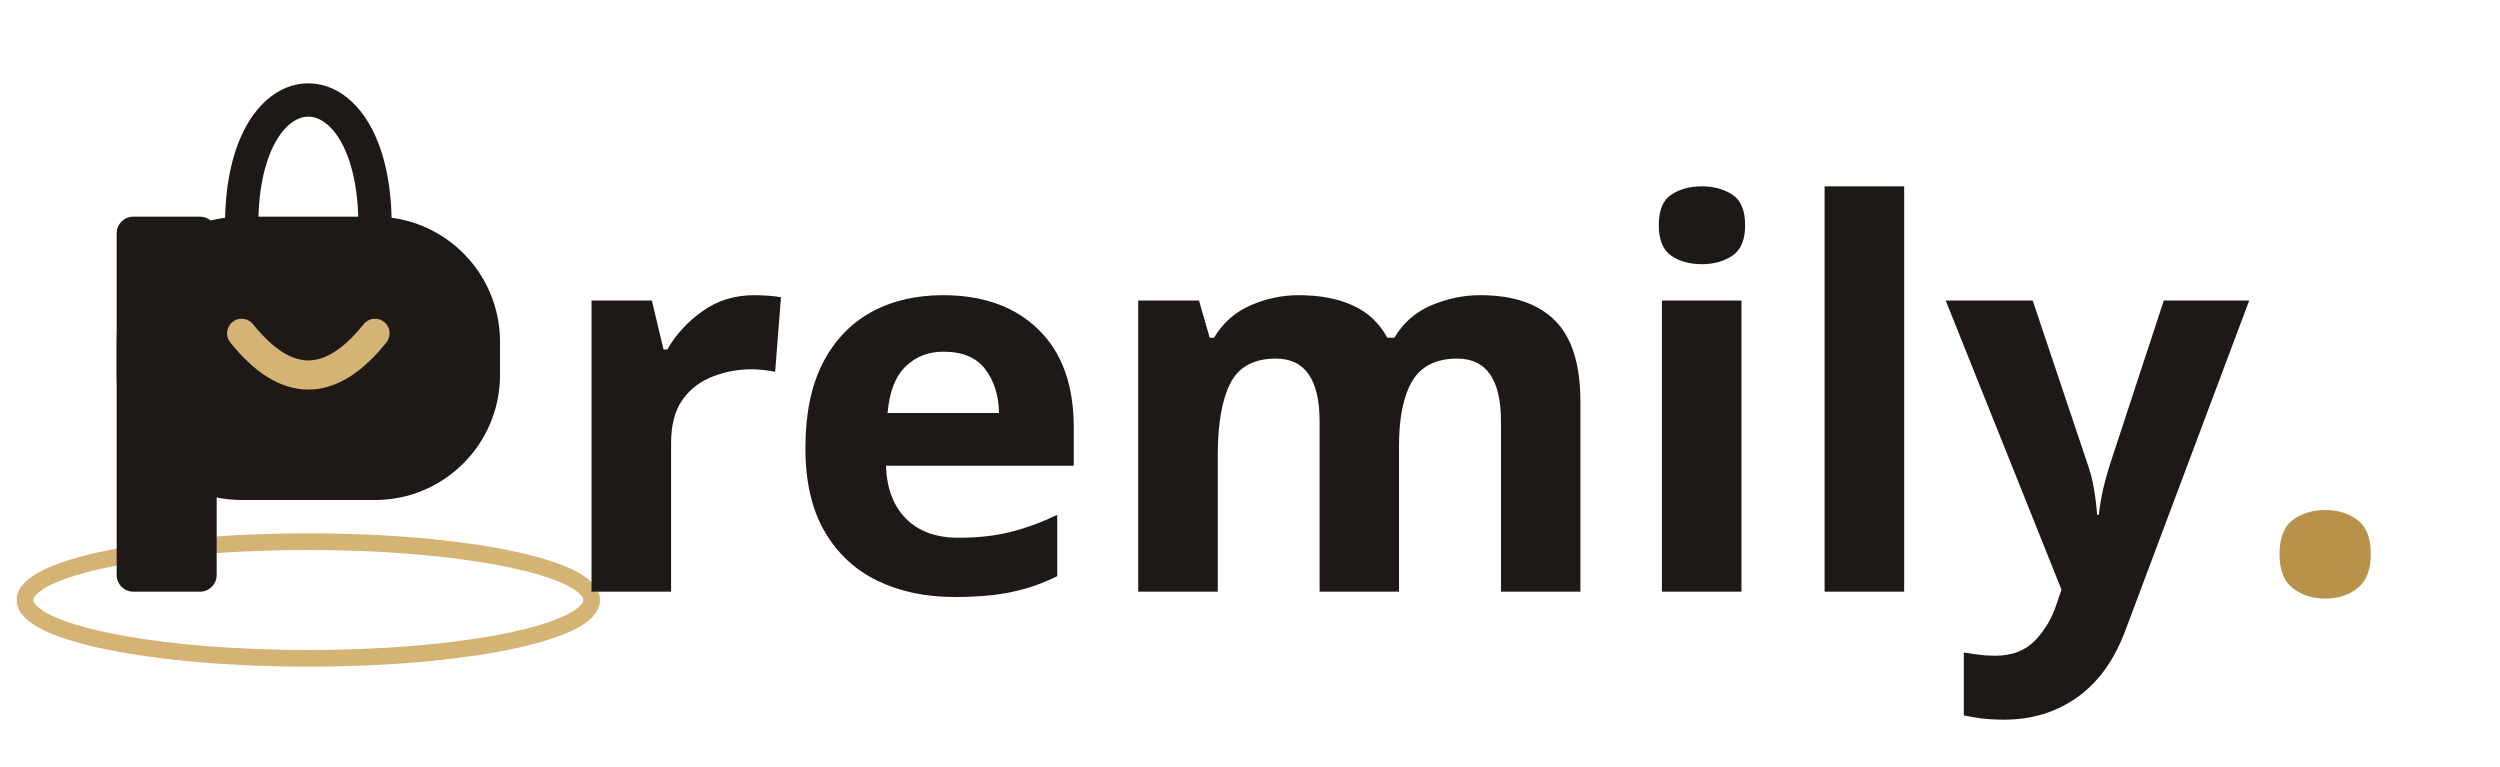
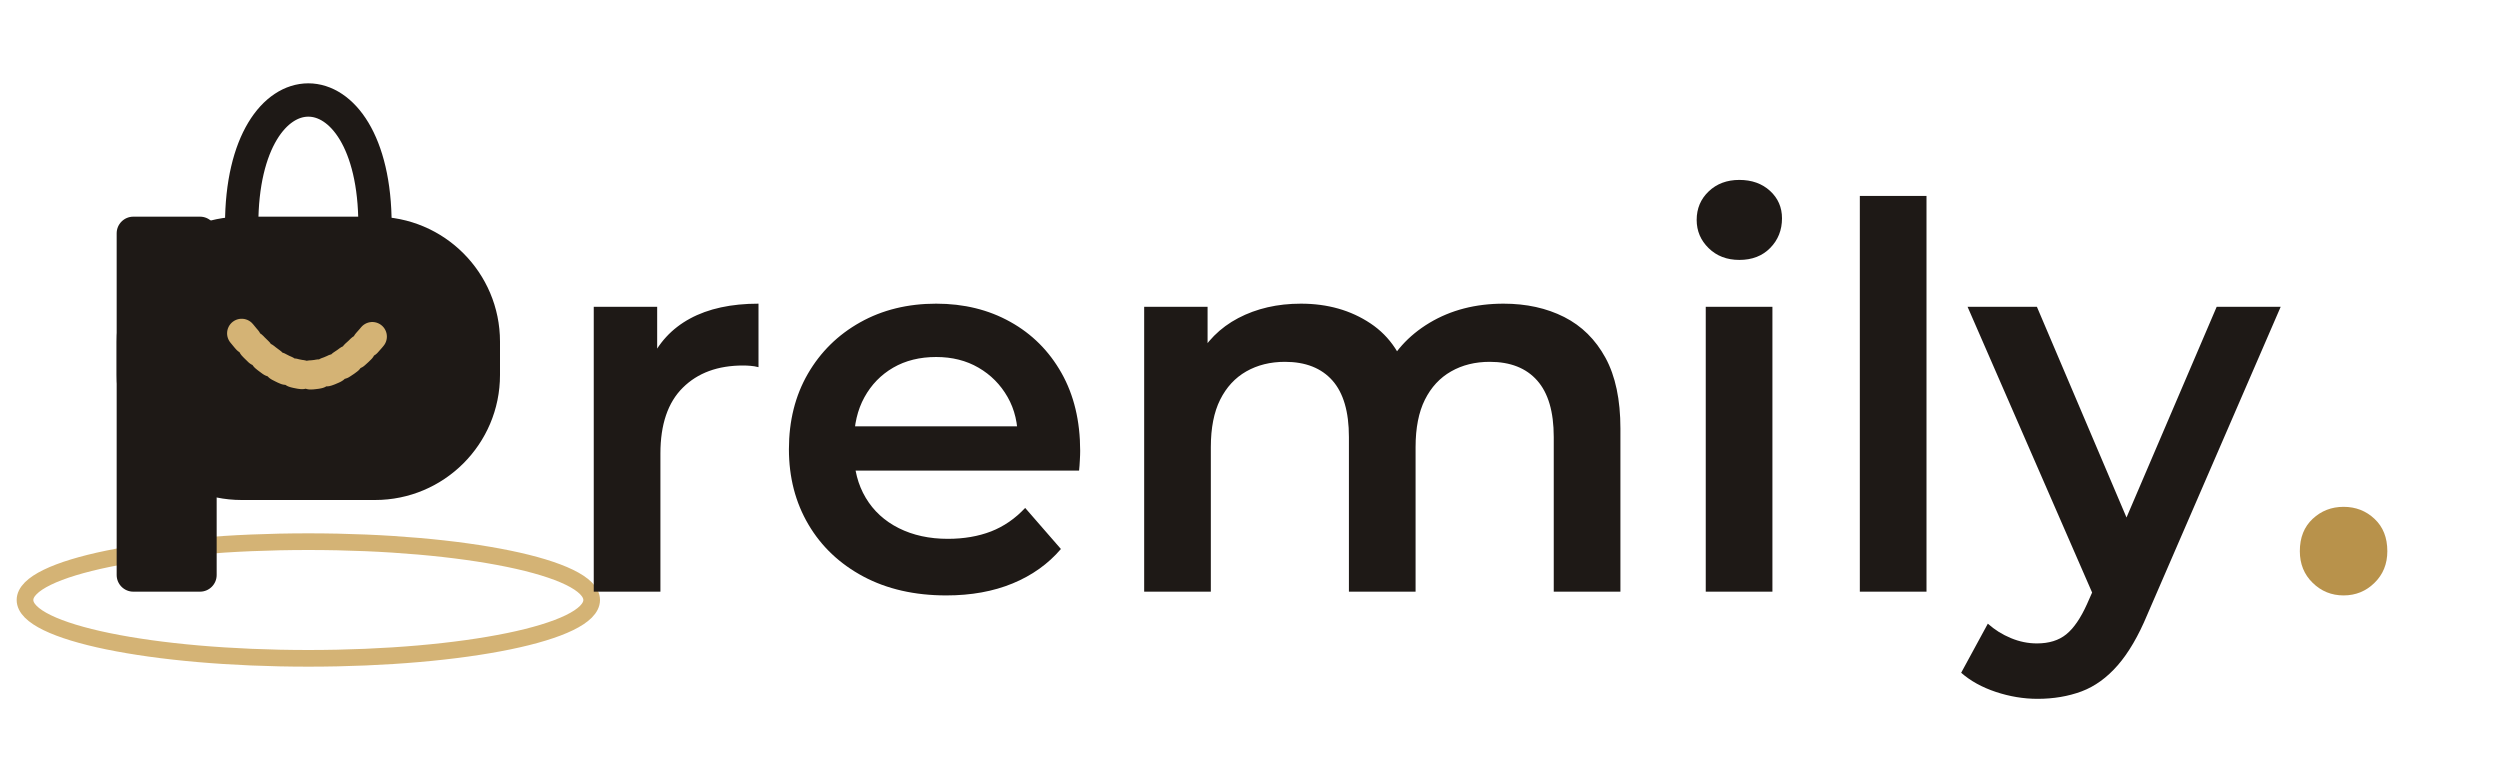
- <svg xmlns="http://www.w3.org/2000/svg" class="premily-logo" viewBox="56 54 300 92" height="40" role="img" aria-label="Premily">
+ <svg xmlns="http://www.w3.org/2000/svg" class="premily-logo-b" viewBox="56 54 300 92" height="40" role="img" aria-label="Premily">
  <defs>
-     <clipPath id="pl-shape">
+     <clipPath id="plb-shape">
      <rect x="70" y="80" width="12" height="45" rx="2" />
      <rect x="70" y="80" width="46" height="34" rx="15" />
-       <text class="pl-word" x="122" y="125">remily.</text>
+       <path d="M127.25 125V90.82H134.86V100.23L133.97 97.48Q135.5 94.02 138.8 92.23Q142.1 90.44 147.02 90.44V98.06Q146.51 97.93 146.06 97.9Q145.62 97.86 145.17 97.86Q140.62 97.86 137.94 100.52Q135.25 103.18 135.25 108.42V125Z M169.55 125.45Q163.86 125.45 159.6 123.18Q155.34 120.9 153.01 116.94Q150.67 112.97 150.67 107.91Q150.67 102.79 152.94 98.86Q155.22 94.92 159.22 92.68Q163.22 90.44 168.34 90.44Q173.33 90.44 177.23 92.62Q181.14 94.79 183.38 98.76Q185.62 102.73 185.62 108.1Q185.62 108.62 185.58 109.26Q185.55 109.9 185.49 110.47H157.01V105.16H181.26L178.13 106.82Q178.19 103.88 176.91 101.64Q175.63 99.4 173.42 98.12Q171.22 96.84 168.34 96.84Q165.39 96.84 163.18 98.12Q160.98 99.4 159.73 101.67Q158.48 103.94 158.48 107.02V108.3Q158.48 111.37 159.89 113.74Q161.3 116.1 163.86 117.38Q166.42 118.66 169.74 118.66Q172.62 118.66 174.93 117.77Q177.23 116.87 179.02 114.95L183.31 119.88Q181.01 122.57 177.52 124.01Q174.03 125.45 169.55 125.45Z M193.3 125V90.82H200.91V99.91L199.57 97.22Q201.3 93.9 204.59 92.17Q207.89 90.44 212.11 90.44Q216.91 90.44 220.46 92.81Q224.02 95.18 225.17 99.98L222.03 98.89Q223.7 95.05 227.54 92.74Q231.38 90.44 236.43 90.44Q240.53 90.44 243.7 92.04Q246.86 93.64 248.66 96.94Q250.45 100.23 250.45 105.42V125H242.45V106.44Q242.45 101.9 240.46 99.66Q238.48 97.42 234.77 97.42Q232.14 97.42 230.13 98.57Q228.11 99.72 226.99 101.96Q225.87 104.2 225.87 107.66V125H217.87V106.44Q217.87 101.9 215.89 99.66Q213.9 97.42 210.19 97.42Q207.57 97.42 205.55 98.57Q203.54 99.72 202.42 101.96Q201.3 104.2 201.3 107.66V125Z M260.69 125V90.82H268.69V125ZM264.72 85.19Q262.48 85.19 261.04 83.78Q259.6 82.38 259.6 80.39Q259.6 78.34 261.04 76.97Q262.48 75.59 264.72 75.59Q266.96 75.59 268.4 76.9Q269.84 78.22 269.84 80.2Q269.84 82.31 268.43 83.75Q267.02 85.19 264.72 85.19Z M279.18 125V77.51H287.18V125Z M300.5 137.86Q298 137.86 295.5 137.03Q293.01 136.2 291.34 134.73L294.54 128.84Q295.76 129.93 297.3 130.57Q298.83 131.21 300.43 131.21Q302.61 131.21 303.95 130.12Q305.3 129.03 306.45 126.47L308.43 121.99L309.07 121.03L322 90.82H329.68L313.68 127.75Q312.08 131.59 310.13 133.83Q308.18 136.07 305.78 136.97Q303.38 137.86 300.5 137.86ZM307.54 126.22 292.11 90.82H300.43L312.98 120.33Z M337.23 125.45Q335.06 125.45 333.52 123.94Q331.98 122.44 331.98 120.14Q331.98 117.7 333.52 116.26Q335.06 114.82 337.23 114.82Q339.41 114.82 340.94 116.26Q342.48 117.7 342.48 120.14Q342.48 122.44 340.94 123.94Q339.41 125.45 337.23 125.45Z" />
    </clipPath>
-     <clipPath id="pl-reveal">
-       <rect class="pl-wipe" x="118" y="60" width="260" height="90" />
+     <clipPath id="plb-reveal">
+       <rect class="plb-wipe" x="118" y="60" width="260" height="90" />
    </clipPath>
-     <linearGradient id="pl-shine" x1="0" x2="1" y1="0" y2="0">
+     <linearGradient id="plb-shine" x1="0" x2="1" y1="0" y2="0">
      <stop offset="0" stop-color="#E3C793" stop-opacity="0" />
      <stop offset=".5" stop-color="#E3C793" stop-opacity=".95" />
      <stop offset="1" stop-color="#E3C793" stop-opacity="0" />
    </linearGradient>
  </defs>
  <style>
-     .premily-logo { display: block; overflow: visible; }
-     .pl-word  { font-family: 'Montserrat', system-ui, sans-serif; font-size: 64px; font-weight: 600; }
-     .pl-text  { fill: var(--color-dark, #1E1916); }
-     .pl-dot   { fill: var(--color-deep, #B8924B); }
-     .pl-ink   { fill: var(--color-dark, #1E1916); }
-     .pl-handle{ fill: none; stroke: var(--color-dark, #1E1916); stroke-width: 4; stroke-linecap: round; }
-     .pl-smile { fill: none; stroke: var(--color-gold, #D4B375); stroke-width: 3.5; stroke-linecap: round; }
-     .pl-ring  { fill: none; stroke: var(--color-gold, #D4B375); stroke-width: 2; }
- 
-     /* The bag stamps down, a ring ripples out from the ground */
-     .pl-bag    { transform-box: fill-box; transform-origin: 50% 100%; animation: pl-stamp .55s cubic-bezier(.3,1.3,.5,1) both; }
-     .pl-ring   { transform-box: fill-box; transform-origin: center;    animation: pl-ring .7s .35s ease-out both; }
-     /* Handle swings, smile draws itself */
-     .pl-handle { transform-box: fill-box; transform-origin: 50% 100%;  animation: pl-swing .8s .55s ease-in-out; }
-     .pl-smile  { animation: pl-draw .4s .55s ease-out both; }
-     /* "remily." slides out from behind the bag */
-     .pl-wipe   { transform-box: fill-box; transform-origin: 0 50%;     animation: pl-wipe .7s .55s cubic-bezier(.6,0,.2,1) both; }
-     .pl-text   { animation: pl-slide .7s .55s ease-out both; }
-     /* One gold shine passes over the finished logo */
-     .pl-sheen  { animation: pl-sheen .9s 1.35s ease-in-out both; }
- 
-     @keyframes pl-stamp {
-       0%   { transform: scale(1.7); opacity: 0; }
-       55%  { transform: scale(.93); opacity: 1; }
-       78%  { transform: scale(1.04); }
-       100% { transform: none; opacity: 1; }
-     }
-     @keyframes pl-ring  { from { transform: scale(.2); opacity: .9; } to { transform: scale(1.15); opacity: 0; } }
-     @keyframes pl-swing { 0% { transform: rotate(0); } 25% { transform: rotate(-16deg); } 55% { transform: rotate(11deg); } 80% { transform: rotate(-4deg); } 100% { transform: rotate(0); } }
-     @keyframes pl-draw  { from { stroke-dasharray: 1 1; stroke-dashoffset: 1; } to { stroke-dasharray: 1 1; stroke-dashoffset: 0; } }
-     @keyframes pl-wipe  { from { transform: scaleX(0); } to { transform: scaleX(1); } }
-     @keyframes pl-slide { from { transform: translateX(-24px); } to { transform: none; } }
-     @keyframes pl-sheen { from { transform: translateX(0) skewX(-20deg); } to { transform: translateX(420px) skewX(-20deg); } }
+     .premily-logo-b{display:block;width:auto;height:40px;max-width:100%;overflow:hidden}
+     .plb-ink{fill:#1E1916}
+     .plb-handle{fill:none;stroke:#1E1916;stroke-width:4;stroke-linecap:round}
+     .plb-smile{fill:none;stroke:#D4B375;stroke-width:3.5;stroke-linecap:round}
+     .plb-ring{fill:none;stroke:#D4B375;stroke-width:2}
+     .plb-dot{fill:#B8924B}
+     .plb-bag{transform-box:fill-box;transform-origin:50% 100%;animation:plb-stamp .55s cubic-bezier(.3,1.3,.5,1) both}
+     .plb-ring{transform-box:fill-box;transform-origin:center;animation:plb-ring .7s .35s ease-out both}
+     .plb-handle{transform-box:fill-box;transform-origin:50% 100%;animation:plb-swing .8s .55s ease-in-out}
+     .plb-smile{stroke-dasharray:1 1;animation:plb-draw .4s .55s ease-out both}
+     .plb-wipe{transform-box:fill-box;transform-origin:0 50%;animation:plb-wipe .7s .55s cubic-bezier(.6,0,.2,1) both}
+     .plb-text{animation:plb-slide .7s .55s ease-out both}
+     .plb-sheen{animation:plb-sheen .9s 1.35s ease-in-out both}
+     @keyframes plb-stamp{0%{transform:scale(1.7);opacity:0}55%{transform:scale(.93);opacity:1}78%{transform:scale(1.04)}100%{transform:none;opacity:1}}
+     @keyframes plb-ring{from{transform:scale(.2);opacity:.9}to{transform:scale(1.15);opacity:0}}
+     @keyframes plb-swing{0%{transform:rotate(0)}25%{transform:rotate(-16deg)}55%{transform:rotate(11deg)}80%{transform:rotate(-4deg)}100%{transform:rotate(0)}}
+     @keyframes plb-draw{from{stroke-dashoffset:1}to{stroke-dashoffset:0}}
+     @keyframes plb-wipe{from{transform:scaleX(0)}to{transform:scaleX(1)}}
+     @keyframes plb-slide{from{transform:translateX(-24px)}to{transform:none}}
+     @keyframes plb-sheen{from{transform:translateX(0) skewX(-20deg)}to{transform:translateX(420px) skewX(-20deg)}}
+     @media (prefers-reduced-motion:reduce){.premily-logo-b *{animation:none!important}.plb-ring,.plb-sheen{display:none}.plb-wipe{transform:none}}
  </style>
-   <ellipse class="pl-ring" cx="93" cy="126" rx="34" ry="7" />
-   <g class="pl-bag">
-     <rect class="pl-ink" x="70" y="80" width="12" height="45" rx="2" />
-     <rect class="pl-ink" x="70" y="80" width="46" height="34" rx="15" />
-     <path class="pl-handle" d="M85 81 C85 61 101 61 101 81" />
-     <path class="pl-smile" pathLength="1" d="M85 94 Q93 104 101 94" />
+   <ellipse class="plb-ring" cx="93" cy="126" rx="34" ry="7" />
+   <g class="plb-bag">
+     <rect class="plb-ink" x="70" y="80" width="12" height="45" rx="2" />
+     <rect class="plb-ink" x="70" y="80" width="46" height="34" rx="15" />
+     <path class="plb-handle" d="M85 81C85 61 101 61 101 81" />
+     <path class="plb-smile" pathLength="1" d="M85 94Q93 104 101 94" />
  </g>
-   <g clip-path="url(#pl-reveal)">
-     <text class="pl-word pl-text" x="122" y="125">remily<tspan class="pl-dot">.</tspan>
-     </text>
+   <g clip-path="url(#plb-reveal)">
+     <g class="plb-text">
+       <path class="plb-ink" d="M127.25 125V90.82H134.86V100.23L133.97 97.48Q135.5 94.02 138.8 92.23Q142.1 90.44 147.02 90.44V98.06Q146.51 97.93 146.06 97.9Q145.62 97.86 145.17 97.86Q140.62 97.86 137.94 100.52Q135.25 103.18 135.25 108.42V125Z M169.55 125.45Q163.86 125.45 159.6 123.18Q155.34 120.9 153.01 116.94Q150.67 112.97 150.67 107.91Q150.67 102.79 152.94 98.86Q155.22 94.92 159.22 92.68Q163.22 90.44 168.34 90.44Q173.33 90.44 177.23 92.62Q181.14 94.79 183.38 98.76Q185.62 102.73 185.62 108.1Q185.62 108.62 185.58 109.26Q185.55 109.9 185.49 110.47H157.01V105.16H181.26L178.13 106.82Q178.19 103.88 176.91 101.64Q175.63 99.4 173.42 98.12Q171.22 96.84 168.34 96.84Q165.39 96.84 163.18 98.12Q160.98 99.4 159.73 101.67Q158.48 103.94 158.48 107.02V108.3Q158.48 111.37 159.89 113.74Q161.3 116.1 163.86 117.38Q166.42 118.66 169.74 118.66Q172.62 118.66 174.93 117.77Q177.23 116.87 179.02 114.95L183.31 119.88Q181.01 122.57 177.52 124.01Q174.03 125.45 169.55 125.45Z M193.3 125V90.82H200.91V99.91L199.57 97.22Q201.3 93.9 204.59 92.17Q207.89 90.44 212.11 90.44Q216.91 90.44 220.46 92.81Q224.02 95.18 225.17 99.98L222.03 98.89Q223.7 95.05 227.54 92.74Q231.38 90.44 236.43 90.44Q240.53 90.44 243.7 92.04Q246.86 93.64 248.66 96.94Q250.45 100.23 250.45 105.42V125H242.45V106.44Q242.45 101.9 240.46 99.66Q238.48 97.42 234.77 97.42Q232.14 97.42 230.13 98.57Q228.11 99.72 226.99 101.96Q225.87 104.2 225.87 107.66V125H217.87V106.44Q217.87 101.9 215.89 99.66Q213.9 97.42 210.19 97.42Q207.57 97.42 205.55 98.57Q203.54 99.72 202.42 101.96Q201.3 104.2 201.3 107.66V125Z M260.69 125V90.82H268.69V125ZM264.72 85.19Q262.48 85.19 261.04 83.78Q259.6 82.38 259.6 80.39Q259.6 78.34 261.04 76.97Q262.48 75.59 264.72 75.59Q266.96 75.59 268.4 76.9Q269.84 78.22 269.84 80.2Q269.84 82.31 268.43 83.75Q267.02 85.19 264.72 85.19Z M279.18 125V77.51H287.18V125Z M300.5 137.86Q298 137.86 295.5 137.03Q293.01 136.2 291.34 134.73L294.54 128.84Q295.76 129.93 297.3 130.57Q298.83 131.21 300.43 131.21Q302.61 131.21 303.95 130.12Q305.3 129.03 306.45 126.47L308.43 121.99L309.07 121.03L322 90.82H329.68L313.68 127.75Q312.08 131.59 310.13 133.83Q308.18 136.07 305.78 136.97Q303.38 137.86 300.5 137.86ZM307.54 126.22 292.11 90.82H300.43L312.98 120.33Z" />
+       <path class="plb-dot" d="M337.23 125.45Q335.06 125.45 333.52 123.94Q331.98 122.44 331.98 120.14Q331.98 117.7 333.52 116.26Q335.06 114.82 337.23 114.82Q339.41 114.82 340.94 116.26Q342.48 117.7 342.48 120.14Q342.48 122.44 340.94 123.94Q339.41 125.45 337.23 125.45Z" />
+     </g>
  </g>
-   <g clip-path="url(#pl-shape)">
-     <rect class="pl-sheen" x="-20" y="50" width="46" height="100" fill="url(#pl-shine)" />
+   <g clip-path="url(#plb-shape)">
+     <rect class="plb-sheen" x="-20" y="50" width="46" height="100" fill="url(#plb-shine)" />
  </g>
</svg>
